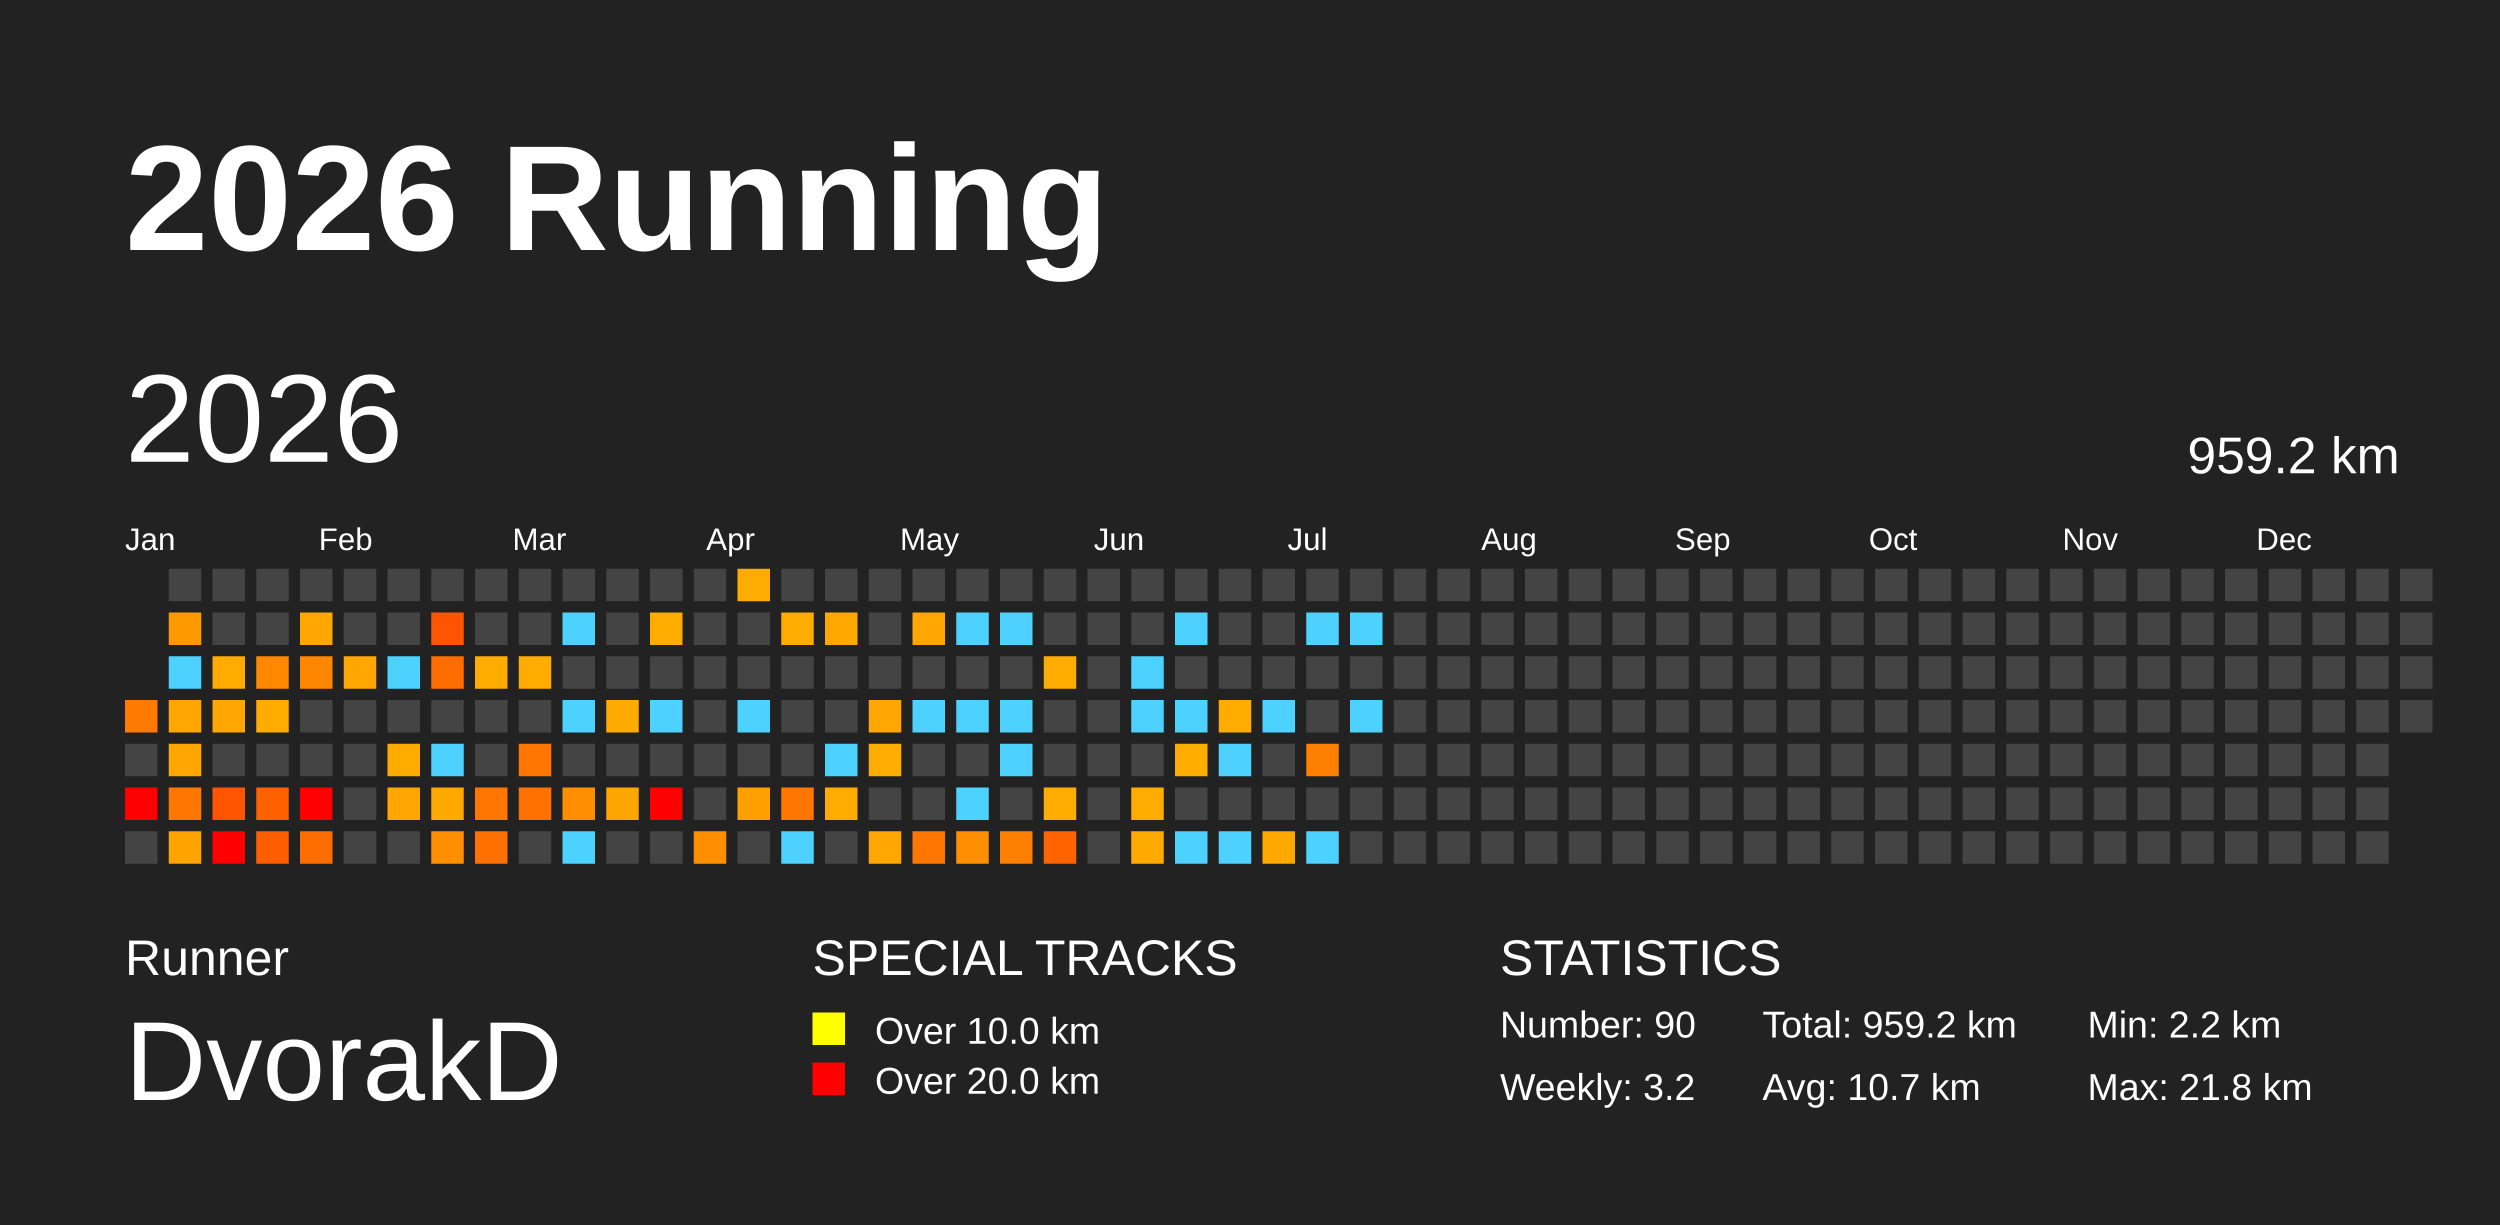
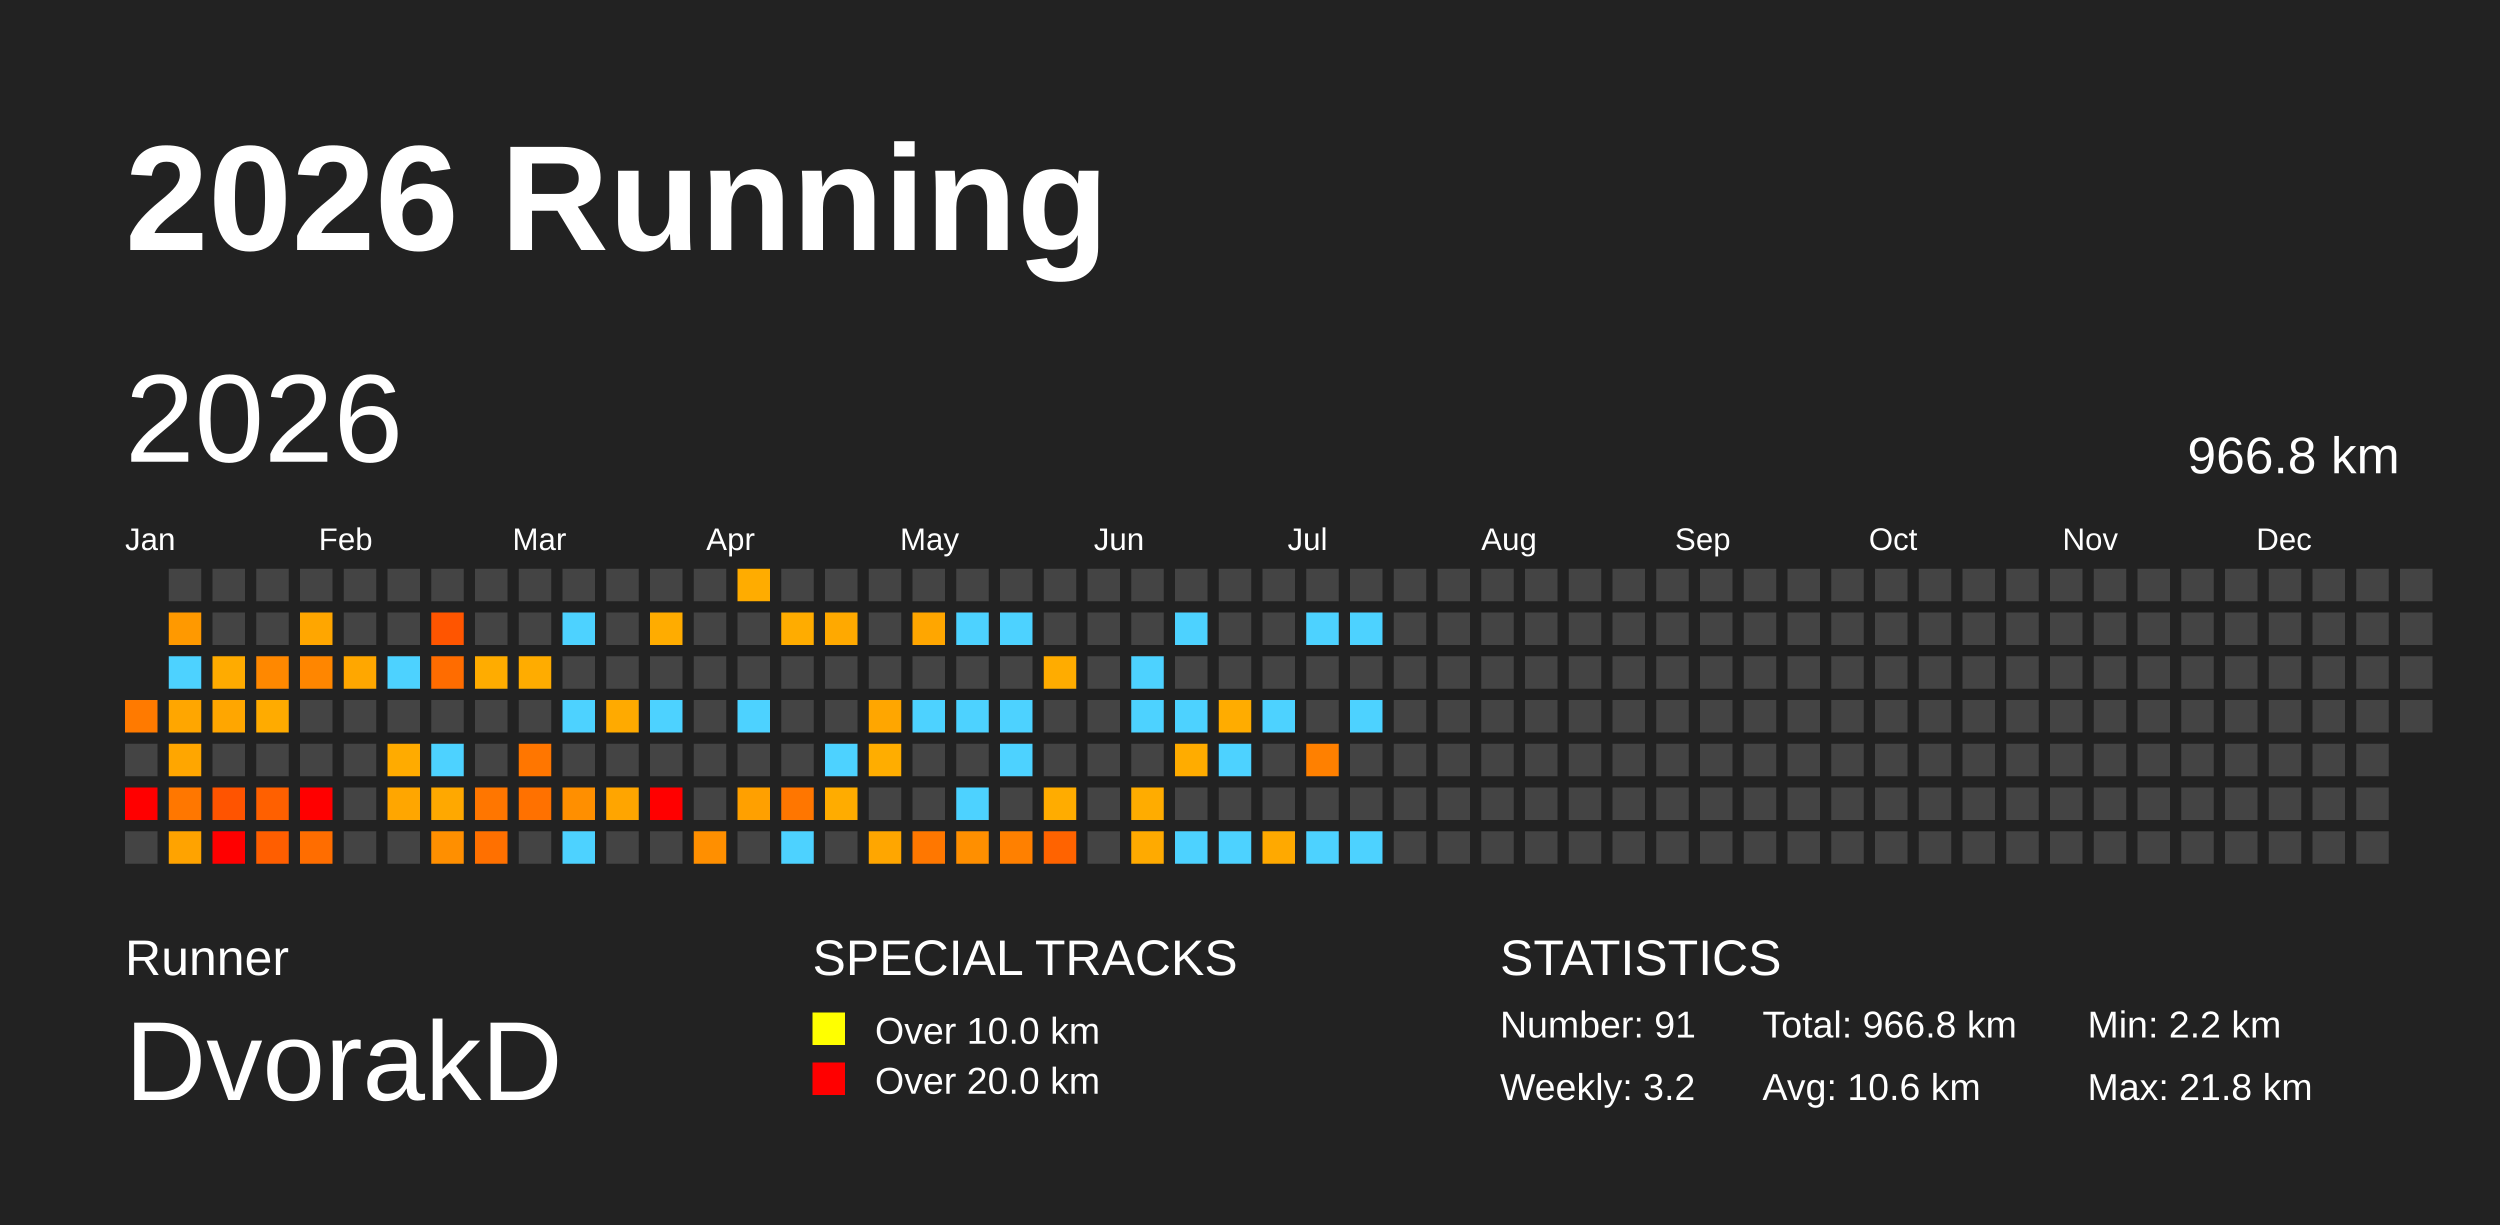
<svg xmlns="http://www.w3.org/2000/svg" baseProfile="full" height="98mm" version="1.1" viewBox="0,0,200,98" width="200mm">
  <defs />
  <rect fill="#222222" height="98" width="200" x="0" y="0" />
  <text fill="#FFFFFF" style="font-size:12px; font-family:Arial; font-weight:bold;" x="10" y="20">2026 Running</text>
  <text fill="#FFFFFF" style="font-size:4px; font-family:Arial" x="10" y="78">Runner</text>
  <text fill="#FFFFFF" style="font-size:9px; font-family:Arial" x="10" y="88">DvorakD</text>
  <text fill="#FFFFFF" style="font-size:4px; font-family:Arial" x="65" y="78">SPECIAL TRACKS</text>
  <rect fill="yellow" height="2.6" width="2.6" x="65" y="81" />
  <text fill="#FFFFFF" style="font-size:3px; font-family:Arial" x="70" y="83.5">Over 10.0 km</text>
  <rect fill="red" height="2.6" width="2.6" x="65" y="85" />
  <text fill="#FFFFFF" style="font-size:3px; font-family:Arial" x="70" y="87.5">Over 20.0 km</text>
  <text fill="#FFFFFF" style="font-size:4px; font-family:Arial" x="120" y="78">STATISTICS</text>
-   <text fill="#FFFFFF" style="font-size:3px; font-family:Arial" x="120" y="83">Number: 90</text>
+   <text fill="#FFFFFF" style="font-size:3px; font-family:Arial" x="120" y="83">Number: 91</text>
  <text fill="#FFFFFF" style="font-size:3px; font-family:Arial" x="120" y="88">Weekly: 3.2</text>
-   <text fill="#FFFFFF" style="font-size:3px; font-family:Arial" x="141" y="83">Total: 959.2 km</text>
-   <text fill="#FFFFFF" style="font-size:3px; font-family:Arial" x="141" y="88">Avg: 10.7 km</text>
+   <text fill="#FFFFFF" style="font-size:3px; font-family:Arial" x="141" y="83">Total: 966.8 km</text>
+   <text fill="#FFFFFF" style="font-size:3px; font-family:Arial" x="141" y="88">Avg: 10.6 km</text>
  <text fill="#FFFFFF" style="font-size:3px; font-family:Arial" x="167" y="83">Min: 2.2 km</text>
  <text fill="#FFFFFF" style="font-size:3px; font-family:Arial" x="167" y="88">Max: 21.8 km</text>
  <text dominant-baseline="hanging" fill="#FFFFFF" style="font-size:10.0px; font-family:Arial;" x="10" y="30">2026</text>
-   <text dominant-baseline="hanging" fill="#FFFFFF" style="font-size:4.125px; font-family:Arial;" x="175" y="35">959.2 km</text>
+   <text dominant-baseline="hanging" fill="#FFFFFF" style="font-size:4.125px; font-family:Arial;" x="175" y="35">966.8 km</text>
  <text fill="#FFFFFF" style="font-size:2.5px; font-family:Arial" x="10.0" y="44">Jan</text>
  <text fill="#FFFFFF" style="font-size:2.5px; font-family:Arial" x="25.5" y="44">Feb</text>
  <text fill="#FFFFFF" style="font-size:2.5px; font-family:Arial" x="41.0" y="44">Mar</text>
  <text fill="#FFFFFF" style="font-size:2.5px; font-family:Arial" x="56.5" y="44">Apr</text>
  <text fill="#FFFFFF" style="font-size:2.5px; font-family:Arial" x="72.0" y="44">May</text>
  <text fill="#FFFFFF" style="font-size:2.5px; font-family:Arial" x="87.5" y="44">Jun</text>
  <text fill="#FFFFFF" style="font-size:2.5px; font-family:Arial" x="103.0" y="44">Jul</text>
  <text fill="#FFFFFF" style="font-size:2.5px; font-family:Arial" x="118.5" y="44">Aug</text>
  <text fill="#FFFFFF" style="font-size:2.5px; font-family:Arial" x="134.0" y="44">Sep</text>
  <text fill="#FFFFFF" style="font-size:2.5px; font-family:Arial" x="149.5" y="44">Oct</text>
  <text fill="#FFFFFF" style="font-size:2.5px; font-family:Arial" x="165.0" y="44">Nov</text>
  <text fill="#FFFFFF" style="font-size:2.5px; font-family:Arial" x="180.5" y="44">Dec</text>
  <rect fill="#ff7a00" height="2.6" width="2.6" x="10.0" y="56.0" />
  <rect fill="#444444" height="2.6" width="2.6" x="10.0" y="59.5" />
  <rect fill="red" height="2.6" width="2.6" x="10.0" y="63.0" />
  <rect fill="#444444" height="2.6" width="2.6" x="10.0" y="66.5" />
  <rect fill="#444444" height="2.6" width="2.6" x="13.5" y="45.5" />
  <rect fill="#ff9900" height="2.6" width="2.6" x="13.5" y="49.0" />
  <rect fill="#4dd2ff" height="2.6" width="2.6" x="13.5" y="52.5" />
  <rect fill="#ffa600" height="2.6" width="2.6" x="13.5" y="56.0" />
  <rect fill="#ffa600" height="2.6" width="2.6" x="13.5" y="59.5" />
  <rect fill="#ff7700" height="2.6" width="2.6" x="13.5" y="63.0" />
  <rect fill="#ffa300" height="2.6" width="2.6" x="13.5" y="66.5" />
  <rect fill="#444444" height="2.6" width="2.6" x="17.0" y="45.5" />
  <rect fill="#444444" height="2.6" width="2.6" x="17.0" y="49.0" />
  <rect fill="#ffab00" height="2.6" width="2.6" x="17.0" y="52.5" />
  <rect fill="#ffa600" height="2.6" width="2.6" x="17.0" y="56.0" />
  <rect fill="#444444" height="2.6" width="2.6" x="17.0" y="59.5" />
  <rect fill="#ff5400" height="2.6" width="2.6" x="17.0" y="63.0" />
  <rect fill="red" height="2.6" width="2.6" x="17.0" y="66.5" />
  <rect fill="#444444" height="2.6" width="2.6" x="20.5" y="45.5" />
  <rect fill="#444444" height="2.6" width="2.6" x="20.5" y="49.0" />
  <rect fill="#ff8800" height="2.6" width="2.6" x="20.5" y="52.5" />
  <rect fill="#ffab00" height="2.6" width="2.6" x="20.5" y="56.0" />
  <rect fill="#444444" height="2.6" width="2.6" x="20.5" y="59.5" />
  <rect fill="#ff6000" height="2.6" width="2.6" x="20.5" y="63.0" />
  <rect fill="#ff5e00" height="2.6" width="2.6" x="20.5" y="66.5" />
  <rect fill="#444444" height="2.6" width="2.6" x="24.0" y="45.5" />
  <rect fill="#ffa600" height="2.6" width="2.6" x="24.0" y="49.0" />
  <rect fill="#ff8600" height="2.6" width="2.6" x="24.0" y="52.5" />
  <rect fill="#444444" height="2.6" width="2.6" x="24.0" y="56.0" />
  <rect fill="#444444" height="2.6" width="2.6" x="24.0" y="59.5" />
  <rect fill="red" height="2.6" width="2.6" x="24.0" y="63.0" />
  <rect fill="#ff6d00" height="2.6" width="2.6" x="24.0" y="66.5" />
  <rect fill="#444444" height="2.6" width="2.6" x="27.5" y="45.5" />
  <rect fill="#444444" height="2.6" width="2.6" x="27.5" y="49.0" />
  <rect fill="#ffa700" height="2.6" width="2.6" x="27.5" y="52.5" />
  <rect fill="#444444" height="2.6" width="2.6" x="27.5" y="56.0" />
  <rect fill="#444444" height="2.6" width="2.6" x="27.5" y="59.5" />
  <rect fill="#444444" height="2.6" width="2.6" x="27.5" y="63.0" />
  <rect fill="#444444" height="2.6" width="2.6" x="27.5" y="66.5" />
  <rect fill="#444444" height="2.6" width="2.6" x="31.0" y="45.5" />
  <rect fill="#444444" height="2.6" width="2.6" x="31.0" y="49.0" />
  <rect fill="#4dd2ff" height="2.6" width="2.6" x="31.0" y="52.5" />
  <rect fill="#444444" height="2.6" width="2.6" x="31.0" y="56.0" />
  <rect fill="#ffab00" height="2.6" width="2.6" x="31.0" y="59.5" />
  <rect fill="#ffa600" height="2.6" width="2.6" x="31.0" y="63.0" />
  <rect fill="#444444" height="2.6" width="2.6" x="31.0" y="66.5" />
  <rect fill="#444444" height="2.6" width="2.6" x="34.5" y="45.5" />
  <rect fill="#ff5500" height="2.6" width="2.6" x="34.5" y="49.0" />
  <rect fill="#ff6c00" height="2.6" width="2.6" x="34.5" y="52.5" />
  <rect fill="#444444" height="2.6" width="2.6" x="34.5" y="56.0" />
  <rect fill="#4dd2ff" height="2.6" width="2.6" x="34.5" y="59.5" />
  <rect fill="#ffa800" height="2.6" width="2.6" x="34.5" y="63.0" />
  <rect fill="#ff8f00" height="2.6" width="2.6" x="34.5" y="66.5" />
  <rect fill="#444444" height="2.6" width="2.6" x="38.0" y="45.5" />
  <rect fill="#444444" height="2.6" width="2.6" x="38.0" y="49.0" />
  <rect fill="#ffac00" height="2.6" width="2.6" x="38.0" y="52.5" />
  <rect fill="#444444" height="2.6" width="2.6" x="38.0" y="56.0" />
  <rect fill="#444444" height="2.6" width="2.6" x="38.0" y="59.5" />
  <rect fill="#ff7600" height="2.6" width="2.6" x="38.0" y="63.0" />
  <rect fill="#ff7000" height="2.6" width="2.6" x="38.0" y="66.5" />
  <rect fill="#444444" height="2.6" width="2.6" x="41.5" y="45.5" />
  <rect fill="#444444" height="2.6" width="2.6" x="41.5" y="49.0" />
  <rect fill="#ffac00" height="2.6" width="2.6" x="41.5" y="52.5" />
  <rect fill="#444444" height="2.6" width="2.6" x="41.5" y="56.0" />
  <rect fill="#ff7600" height="2.6" width="2.6" x="41.5" y="59.5" />
  <rect fill="#ff7100" height="2.6" width="2.6" x="41.5" y="63.0" />
  <rect fill="#444444" height="2.6" width="2.6" x="41.5" y="66.5" />
  <rect fill="#444444" height="2.6" width="2.6" x="45.0" y="45.5" />
  <rect fill="#4dd2ff" height="2.6" width="2.6" x="45.0" y="49.0" />
  <rect fill="#444444" height="2.6" width="2.6" x="45.0" y="52.5" />
  <rect fill="#4dd2ff" height="2.6" width="2.6" x="45.0" y="56.0" />
  <rect fill="#444444" height="2.6" width="2.6" x="45.0" y="59.5" />
  <rect fill="#ff8f00" height="2.6" width="2.6" x="45.0" y="63.0" />
  <rect fill="#4dd2ff" height="2.6" width="2.6" x="45.0" y="66.5" />
  <rect fill="#444444" height="2.6" width="2.6" x="48.5" y="45.5" />
  <rect fill="#444444" height="2.6" width="2.6" x="48.5" y="49.0" />
  <rect fill="#444444" height="2.6" width="2.6" x="48.5" y="52.5" />
  <rect fill="#ffaa00" height="2.6" width="2.6" x="48.5" y="56.0" />
  <rect fill="#444444" height="2.6" width="2.6" x="48.5" y="59.5" />
  <rect fill="#ffa500" height="2.6" width="2.6" x="48.5" y="63.0" />
  <rect fill="#444444" height="2.6" width="2.6" x="48.5" y="66.5" />
  <rect fill="#444444" height="2.6" width="2.6" x="52.0" y="45.5" />
  <rect fill="#ffac00" height="2.6" width="2.6" x="52.0" y="49.0" />
  <rect fill="#444444" height="2.6" width="2.6" x="52.0" y="52.5" />
  <rect fill="#4dd2ff" height="2.6" width="2.6" x="52.0" y="56.0" />
  <rect fill="#444444" height="2.6" width="2.6" x="52.0" y="59.5" />
  <rect fill="red" height="2.6" width="2.6" x="52.0" y="63.0" />
  <rect fill="#444444" height="2.6" width="2.6" x="52.0" y="66.5" />
  <rect fill="#444444" height="2.6" width="2.6" x="55.5" y="45.5" />
  <rect fill="#444444" height="2.6" width="2.6" x="55.5" y="49.0" />
  <rect fill="#444444" height="2.6" width="2.6" x="55.5" y="52.5" />
  <rect fill="#444444" height="2.6" width="2.6" x="55.5" y="56.0" />
  <rect fill="#444444" height="2.6" width="2.6" x="55.5" y="59.5" />
  <rect fill="#444444" height="2.6" width="2.6" x="55.5" y="63.0" />
  <rect fill="#ff8f00" height="2.6" width="2.6" x="55.5" y="66.5" />
  <rect fill="#ffac00" height="2.6" width="2.6" x="59.0" y="45.5" />
  <rect fill="#444444" height="2.6" width="2.6" x="59.0" y="49.0" />
  <rect fill="#444444" height="2.6" width="2.6" x="59.0" y="52.5" />
  <rect fill="#4dd2ff" height="2.6" width="2.6" x="59.0" y="56.0" />
  <rect fill="#444444" height="2.6" width="2.6" x="59.0" y="59.5" />
  <rect fill="#ffa000" height="2.6" width="2.6" x="59.0" y="63.0" />
  <rect fill="#444444" height="2.6" width="2.6" x="59.0" y="66.5" />
  <rect fill="#444444" height="2.6" width="2.6" x="62.5" y="45.5" />
  <rect fill="#ffac00" height="2.6" width="2.6" x="62.5" y="49.0" />
  <rect fill="#444444" height="2.6" width="2.6" x="62.5" y="52.5" />
  <rect fill="#444444" height="2.6" width="2.6" x="62.5" y="56.0" />
  <rect fill="#444444" height="2.6" width="2.6" x="62.5" y="59.5" />
  <rect fill="#ff7600" height="2.6" width="2.6" x="62.5" y="63.0" />
  <rect fill="#4dd2ff" height="2.6" width="2.6" x="62.5" y="66.5" />
  <rect fill="#444444" height="2.6" width="2.6" x="66.0" y="45.5" />
  <rect fill="#ffa900" height="2.6" width="2.6" x="66.0" y="49.0" />
  <rect fill="#444444" height="2.6" width="2.6" x="66.0" y="52.5" />
  <rect fill="#444444" height="2.6" width="2.6" x="66.0" y="56.0" />
  <rect fill="#4dd2ff" height="2.6" width="2.6" x="66.0" y="59.5" />
  <rect fill="#ffac00" height="2.6" width="2.6" x="66.0" y="63.0" />
  <rect fill="#444444" height="2.6" width="2.6" x="66.0" y="66.5" />
  <rect fill="#444444" height="2.6" width="2.6" x="69.5" y="45.5" />
  <rect fill="#444444" height="2.6" width="2.6" x="69.5" y="49.0" />
  <rect fill="#444444" height="2.6" width="2.6" x="69.5" y="52.5" />
  <rect fill="#ffa600" height="2.6" width="2.6" x="69.5" y="56.0" />
  <rect fill="#ffad00" height="2.6" width="2.6" x="69.5" y="59.5" />
  <rect fill="#444444" height="2.6" width="2.6" x="69.5" y="63.0" />
  <rect fill="#ffa600" height="2.6" width="2.6" x="69.5" y="66.5" />
  <rect fill="#444444" height="2.6" width="2.6" x="73.0" y="45.5" />
  <rect fill="#ffa600" height="2.6" width="2.6" x="73.0" y="49.0" />
  <rect fill="#444444" height="2.6" width="2.6" x="73.0" y="52.5" />
  <rect fill="#4dd2ff" height="2.6" width="2.6" x="73.0" y="56.0" />
  <rect fill="#444444" height="2.6" width="2.6" x="73.0" y="59.5" />
  <rect fill="#444444" height="2.6" width="2.6" x="73.0" y="63.0" />
  <rect fill="#ff7700" height="2.6" width="2.6" x="73.0" y="66.5" />
  <rect fill="#444444" height="2.6" width="2.6" x="76.5" y="45.5" />
  <rect fill="#4dd2ff" height="2.6" width="2.6" x="76.5" y="49.0" />
  <rect fill="#444444" height="2.6" width="2.6" x="76.5" y="52.5" />
  <rect fill="#4dd2ff" height="2.6" width="2.6" x="76.5" y="56.0" />
  <rect fill="#444444" height="2.6" width="2.6" x="76.5" y="59.5" />
  <rect fill="#4dd2ff" height="2.6" width="2.6" x="76.5" y="63.0" />
  <rect fill="#ff8f00" height="2.6" width="2.6" x="76.5" y="66.5" />
  <rect fill="#444444" height="2.6" width="2.6" x="80.0" y="45.5" />
  <rect fill="#4dd2ff" height="2.6" width="2.6" x="80.0" y="49.0" />
  <rect fill="#444444" height="2.6" width="2.6" x="80.0" y="52.5" />
  <rect fill="#4dd2ff" height="2.6" width="2.6" x="80.0" y="56.0" />
  <rect fill="#4dd2ff" height="2.6" width="2.6" x="80.0" y="59.5" />
  <rect fill="#444444" height="2.6" width="2.6" x="80.0" y="63.0" />
  <rect fill="#ff8000" height="2.6" width="2.6" x="80.0" y="66.5" />
  <rect fill="#444444" height="2.6" width="2.6" x="83.5" y="45.5" />
  <rect fill="#444444" height="2.6" width="2.6" x="83.5" y="49.0" />
  <rect fill="#ffac00" height="2.6" width="2.6" x="83.5" y="52.5" />
  <rect fill="#444444" height="2.6" width="2.6" x="83.5" y="56.0" />
  <rect fill="#444444" height="2.6" width="2.6" x="83.5" y="59.5" />
  <rect fill="#ffac00" height="2.6" width="2.6" x="83.5" y="63.0" />
  <rect fill="#ff6300" height="2.6" width="2.6" x="83.5" y="66.5" />
  <rect fill="#444444" height="2.6" width="2.6" x="87.0" y="45.5" />
  <rect fill="#444444" height="2.6" width="2.6" x="87.0" y="49.0" />
  <rect fill="#444444" height="2.6" width="2.6" x="87.0" y="52.5" />
  <rect fill="#444444" height="2.6" width="2.6" x="87.0" y="56.0" />
  <rect fill="#444444" height="2.6" width="2.6" x="87.0" y="59.5" />
  <rect fill="#444444" height="2.6" width="2.6" x="87.0" y="63.0" />
  <rect fill="#444444" height="2.6" width="2.6" x="87.0" y="66.5" />
  <rect fill="#444444" height="2.6" width="2.6" x="90.5" y="45.5" />
  <rect fill="#444444" height="2.6" width="2.6" x="90.5" y="49.0" />
  <rect fill="#4dd2ff" height="2.6" width="2.6" x="90.5" y="52.5" />
  <rect fill="#4dd2ff" height="2.6" width="2.6" x="90.5" y="56.0" />
  <rect fill="#444444" height="2.6" width="2.6" x="90.5" y="59.5" />
  <rect fill="#ffac00" height="2.6" width="2.6" x="90.5" y="63.0" />
  <rect fill="#ffaa00" height="2.6" width="2.6" x="90.5" y="66.5" />
  <rect fill="#444444" height="2.6" width="2.6" x="94.0" y="45.5" />
  <rect fill="#4dd2ff" height="2.6" width="2.6" x="94.0" y="49.0" />
  <rect fill="#444444" height="2.6" width="2.6" x="94.0" y="52.5" />
  <rect fill="#4dd2ff" height="2.6" width="2.6" x="94.0" y="56.0" />
  <rect fill="#ffac00" height="2.6" width="2.6" x="94.0" y="59.5" />
  <rect fill="#444444" height="2.6" width="2.6" x="94.0" y="63.0" />
  <rect fill="#4dd2ff" height="2.6" width="2.6" x="94.0" y="66.5" />
  <rect fill="#444444" height="2.6" width="2.6" x="97.5" y="45.5" />
  <rect fill="#444444" height="2.6" width="2.6" x="97.5" y="49.0" />
  <rect fill="#444444" height="2.6" width="2.6" x="97.5" y="52.5" />
  <rect fill="#ffac00" height="2.6" width="2.6" x="97.5" y="56.0" />
  <rect fill="#4dd2ff" height="2.6" width="2.6" x="97.5" y="59.5" />
  <rect fill="#444444" height="2.6" width="2.6" x="97.5" y="63.0" />
  <rect fill="#4dd2ff" height="2.6" width="2.6" x="97.5" y="66.5" />
  <rect fill="#444444" height="2.6" width="2.6" x="101.0" y="45.5" />
  <rect fill="#444444" height="2.6" width="2.6" x="101.0" y="49.0" />
  <rect fill="#444444" height="2.6" width="2.6" x="101.0" y="52.5" />
  <rect fill="#4dd2ff" height="2.6" width="2.6" x="101.0" y="56.0" />
  <rect fill="#444444" height="2.6" width="2.6" x="101.0" y="59.5" />
  <rect fill="#444444" height="2.6" width="2.6" x="101.0" y="63.0" />
  <rect fill="#ffa900" height="2.6" width="2.6" x="101.0" y="66.5" />
  <rect fill="#444444" height="2.6" width="2.6" x="104.5" y="45.5" />
  <rect fill="#4dd2ff" height="2.6" width="2.6" x="104.5" y="49.0" />
  <rect fill="#444444" height="2.6" width="2.6" x="104.5" y="52.5" />
  <rect fill="#444444" height="2.6" width="2.6" x="104.5" y="56.0" />
  <rect fill="#ff8000" height="2.6" width="2.6" x="104.5" y="59.5" />
  <rect fill="#444444" height="2.6" width="2.6" x="104.5" y="63.0" />
  <rect fill="#4dd2ff" height="2.6" width="2.6" x="104.5" y="66.5" />
  <rect fill="#444444" height="2.6" width="2.6" x="108.0" y="45.5" />
  <rect fill="#4dd2ff" height="2.6" width="2.6" x="108.0" y="49.0" />
  <rect fill="#444444" height="2.6" width="2.6" x="108.0" y="52.5" />
  <rect fill="#4dd2ff" height="2.6" width="2.6" x="108.0" y="56.0" />
  <rect fill="#444444" height="2.6" width="2.6" x="108.0" y="59.5" />
  <rect fill="#444444" height="2.6" width="2.6" x="108.0" y="63.0" />
-   <rect fill="#444444" height="2.6" width="2.6" x="108.0" y="66.5" />
+   <rect fill="#4dd2ff" height="2.6" width="2.6" x="108.0" y="66.5" />
  <rect fill="#444444" height="2.6" width="2.6" x="111.5" y="45.5" />
  <rect fill="#444444" height="2.6" width="2.6" x="111.5" y="49.0" />
  <rect fill="#444444" height="2.6" width="2.6" x="111.5" y="52.5" />
  <rect fill="#444444" height="2.6" width="2.6" x="111.5" y="56.0" />
  <rect fill="#444444" height="2.6" width="2.6" x="111.5" y="59.5" />
  <rect fill="#444444" height="2.6" width="2.6" x="111.5" y="63.0" />
  <rect fill="#444444" height="2.6" width="2.6" x="111.5" y="66.5" />
  <rect fill="#444444" height="2.6" width="2.6" x="115.0" y="45.5" />
  <rect fill="#444444" height="2.6" width="2.6" x="115.0" y="49.0" />
  <rect fill="#444444" height="2.6" width="2.6" x="115.0" y="52.5" />
  <rect fill="#444444" height="2.6" width="2.6" x="115.0" y="56.0" />
  <rect fill="#444444" height="2.6" width="2.6" x="115.0" y="59.5" />
  <rect fill="#444444" height="2.6" width="2.6" x="115.0" y="63.0" />
  <rect fill="#444444" height="2.6" width="2.6" x="115.0" y="66.5" />
  <rect fill="#444444" height="2.6" width="2.6" x="118.5" y="45.5" />
  <rect fill="#444444" height="2.6" width="2.6" x="118.5" y="49.0" />
  <rect fill="#444444" height="2.6" width="2.6" x="118.5" y="52.5" />
  <rect fill="#444444" height="2.6" width="2.6" x="118.5" y="56.0" />
  <rect fill="#444444" height="2.6" width="2.6" x="118.5" y="59.5" />
  <rect fill="#444444" height="2.6" width="2.6" x="118.5" y="63.0" />
  <rect fill="#444444" height="2.6" width="2.6" x="118.5" y="66.5" />
  <rect fill="#444444" height="2.6" width="2.6" x="122.0" y="45.5" />
  <rect fill="#444444" height="2.6" width="2.6" x="122.0" y="49.0" />
  <rect fill="#444444" height="2.6" width="2.6" x="122.0" y="52.5" />
  <rect fill="#444444" height="2.6" width="2.6" x="122.0" y="56.0" />
  <rect fill="#444444" height="2.6" width="2.6" x="122.0" y="59.5" />
  <rect fill="#444444" height="2.6" width="2.6" x="122.0" y="63.0" />
  <rect fill="#444444" height="2.6" width="2.6" x="122.0" y="66.5" />
  <rect fill="#444444" height="2.6" width="2.6" x="125.5" y="45.5" />
  <rect fill="#444444" height="2.6" width="2.6" x="125.5" y="49.0" />
  <rect fill="#444444" height="2.6" width="2.6" x="125.5" y="52.5" />
  <rect fill="#444444" height="2.6" width="2.6" x="125.5" y="56.0" />
  <rect fill="#444444" height="2.6" width="2.6" x="125.5" y="59.5" />
  <rect fill="#444444" height="2.6" width="2.6" x="125.5" y="63.0" />
  <rect fill="#444444" height="2.6" width="2.6" x="125.5" y="66.5" />
  <rect fill="#444444" height="2.6" width="2.6" x="129.0" y="45.5" />
  <rect fill="#444444" height="2.6" width="2.6" x="129.0" y="49.0" />
  <rect fill="#444444" height="2.6" width="2.6" x="129.0" y="52.5" />
  <rect fill="#444444" height="2.6" width="2.6" x="129.0" y="56.0" />
  <rect fill="#444444" height="2.6" width="2.6" x="129.0" y="59.5" />
  <rect fill="#444444" height="2.6" width="2.6" x="129.0" y="63.0" />
  <rect fill="#444444" height="2.6" width="2.6" x="129.0" y="66.5" />
  <rect fill="#444444" height="2.6" width="2.6" x="132.5" y="45.5" />
  <rect fill="#444444" height="2.6" width="2.6" x="132.5" y="49.0" />
  <rect fill="#444444" height="2.6" width="2.6" x="132.5" y="52.5" />
  <rect fill="#444444" height="2.6" width="2.6" x="132.5" y="56.0" />
  <rect fill="#444444" height="2.6" width="2.6" x="132.5" y="59.5" />
  <rect fill="#444444" height="2.6" width="2.6" x="132.5" y="63.0" />
  <rect fill="#444444" height="2.6" width="2.6" x="132.5" y="66.5" />
  <rect fill="#444444" height="2.6" width="2.6" x="136.0" y="45.5" />
  <rect fill="#444444" height="2.6" width="2.6" x="136.0" y="49.0" />
  <rect fill="#444444" height="2.6" width="2.6" x="136.0" y="52.5" />
  <rect fill="#444444" height="2.6" width="2.6" x="136.0" y="56.0" />
  <rect fill="#444444" height="2.6" width="2.6" x="136.0" y="59.5" />
  <rect fill="#444444" height="2.6" width="2.6" x="136.0" y="63.0" />
  <rect fill="#444444" height="2.6" width="2.6" x="136.0" y="66.5" />
  <rect fill="#444444" height="2.6" width="2.6" x="139.5" y="45.5" />
  <rect fill="#444444" height="2.6" width="2.6" x="139.5" y="49.0" />
  <rect fill="#444444" height="2.6" width="2.6" x="139.5" y="52.5" />
  <rect fill="#444444" height="2.6" width="2.6" x="139.5" y="56.0" />
  <rect fill="#444444" height="2.6" width="2.6" x="139.5" y="59.5" />
  <rect fill="#444444" height="2.6" width="2.6" x="139.5" y="63.0" />
  <rect fill="#444444" height="2.6" width="2.6" x="139.5" y="66.5" />
  <rect fill="#444444" height="2.6" width="2.6" x="143.0" y="45.5" />
  <rect fill="#444444" height="2.6" width="2.6" x="143.0" y="49.0" />
  <rect fill="#444444" height="2.6" width="2.6" x="143.0" y="52.5" />
  <rect fill="#444444" height="2.6" width="2.6" x="143.0" y="56.0" />
  <rect fill="#444444" height="2.6" width="2.6" x="143.0" y="59.5" />
  <rect fill="#444444" height="2.6" width="2.6" x="143.0" y="63.0" />
  <rect fill="#444444" height="2.6" width="2.6" x="143.0" y="66.5" />
  <rect fill="#444444" height="2.6" width="2.6" x="146.5" y="45.5" />
  <rect fill="#444444" height="2.6" width="2.6" x="146.5" y="49.0" />
  <rect fill="#444444" height="2.6" width="2.6" x="146.5" y="52.5" />
  <rect fill="#444444" height="2.6" width="2.6" x="146.5" y="56.0" />
  <rect fill="#444444" height="2.6" width="2.6" x="146.5" y="59.5" />
  <rect fill="#444444" height="2.6" width="2.6" x="146.5" y="63.0" />
  <rect fill="#444444" height="2.6" width="2.6" x="146.5" y="66.5" />
  <rect fill="#444444" height="2.6" width="2.6" x="150.0" y="45.5" />
  <rect fill="#444444" height="2.6" width="2.6" x="150.0" y="49.0" />
  <rect fill="#444444" height="2.6" width="2.6" x="150.0" y="52.5" />
  <rect fill="#444444" height="2.6" width="2.6" x="150.0" y="56.0" />
  <rect fill="#444444" height="2.6" width="2.6" x="150.0" y="59.5" />
  <rect fill="#444444" height="2.6" width="2.6" x="150.0" y="63.0" />
  <rect fill="#444444" height="2.6" width="2.6" x="150.0" y="66.5" />
  <rect fill="#444444" height="2.6" width="2.6" x="153.5" y="45.5" />
  <rect fill="#444444" height="2.6" width="2.6" x="153.5" y="49.0" />
  <rect fill="#444444" height="2.6" width="2.6" x="153.5" y="52.5" />
  <rect fill="#444444" height="2.6" width="2.6" x="153.5" y="56.0" />
  <rect fill="#444444" height="2.6" width="2.6" x="153.5" y="59.5" />
  <rect fill="#444444" height="2.6" width="2.6" x="153.5" y="63.0" />
  <rect fill="#444444" height="2.6" width="2.6" x="153.5" y="66.5" />
  <rect fill="#444444" height="2.6" width="2.6" x="157.0" y="45.5" />
  <rect fill="#444444" height="2.6" width="2.6" x="157.0" y="49.0" />
  <rect fill="#444444" height="2.6" width="2.6" x="157.0" y="52.5" />
  <rect fill="#444444" height="2.6" width="2.6" x="157.0" y="56.0" />
  <rect fill="#444444" height="2.6" width="2.6" x="157.0" y="59.5" />
  <rect fill="#444444" height="2.6" width="2.6" x="157.0" y="63.0" />
  <rect fill="#444444" height="2.6" width="2.6" x="157.0" y="66.5" />
  <rect fill="#444444" height="2.6" width="2.6" x="160.5" y="45.5" />
  <rect fill="#444444" height="2.6" width="2.6" x="160.5" y="49.0" />
  <rect fill="#444444" height="2.6" width="2.6" x="160.5" y="52.5" />
  <rect fill="#444444" height="2.6" width="2.6" x="160.5" y="56.0" />
  <rect fill="#444444" height="2.6" width="2.6" x="160.5" y="59.5" />
  <rect fill="#444444" height="2.6" width="2.6" x="160.5" y="63.0" />
  <rect fill="#444444" height="2.6" width="2.6" x="160.5" y="66.5" />
  <rect fill="#444444" height="2.6" width="2.6" x="164.0" y="45.5" />
  <rect fill="#444444" height="2.6" width="2.6" x="164.0" y="49.0" />
  <rect fill="#444444" height="2.6" width="2.6" x="164.0" y="52.5" />
  <rect fill="#444444" height="2.6" width="2.6" x="164.0" y="56.0" />
  <rect fill="#444444" height="2.6" width="2.6" x="164.0" y="59.5" />
  <rect fill="#444444" height="2.6" width="2.6" x="164.0" y="63.0" />
  <rect fill="#444444" height="2.6" width="2.6" x="164.0" y="66.5" />
  <rect fill="#444444" height="2.6" width="2.6" x="167.5" y="45.5" />
  <rect fill="#444444" height="2.6" width="2.6" x="167.5" y="49.0" />
  <rect fill="#444444" height="2.6" width="2.6" x="167.5" y="52.5" />
  <rect fill="#444444" height="2.6" width="2.6" x="167.5" y="56.0" />
  <rect fill="#444444" height="2.6" width="2.6" x="167.5" y="59.5" />
  <rect fill="#444444" height="2.6" width="2.6" x="167.5" y="63.0" />
  <rect fill="#444444" height="2.6" width="2.6" x="167.5" y="66.5" />
  <rect fill="#444444" height="2.6" width="2.6" x="171.0" y="45.5" />
  <rect fill="#444444" height="2.6" width="2.6" x="171.0" y="49.0" />
  <rect fill="#444444" height="2.6" width="2.6" x="171.0" y="52.5" />
  <rect fill="#444444" height="2.6" width="2.6" x="171.0" y="56.0" />
  <rect fill="#444444" height="2.6" width="2.6" x="171.0" y="59.5" />
  <rect fill="#444444" height="2.6" width="2.6" x="171.0" y="63.0" />
  <rect fill="#444444" height="2.6" width="2.6" x="171.0" y="66.5" />
  <rect fill="#444444" height="2.6" width="2.6" x="174.5" y="45.5" />
  <rect fill="#444444" height="2.6" width="2.6" x="174.5" y="49.0" />
  <rect fill="#444444" height="2.6" width="2.6" x="174.5" y="52.5" />
  <rect fill="#444444" height="2.6" width="2.6" x="174.5" y="56.0" />
  <rect fill="#444444" height="2.6" width="2.6" x="174.5" y="59.5" />
  <rect fill="#444444" height="2.6" width="2.6" x="174.5" y="63.0" />
  <rect fill="#444444" height="2.6" width="2.6" x="174.5" y="66.5" />
  <rect fill="#444444" height="2.6" width="2.6" x="178.0" y="45.5" />
  <rect fill="#444444" height="2.6" width="2.6" x="178.0" y="49.0" />
  <rect fill="#444444" height="2.6" width="2.6" x="178.0" y="52.5" />
  <rect fill="#444444" height="2.6" width="2.6" x="178.0" y="56.0" />
  <rect fill="#444444" height="2.6" width="2.6" x="178.0" y="59.5" />
  <rect fill="#444444" height="2.6" width="2.6" x="178.0" y="63.0" />
  <rect fill="#444444" height="2.6" width="2.6" x="178.0" y="66.5" />
  <rect fill="#444444" height="2.6" width="2.6" x="181.5" y="45.5" />
  <rect fill="#444444" height="2.6" width="2.6" x="181.5" y="49.0" />
  <rect fill="#444444" height="2.6" width="2.6" x="181.5" y="52.5" />
  <rect fill="#444444" height="2.6" width="2.6" x="181.5" y="56.0" />
  <rect fill="#444444" height="2.6" width="2.6" x="181.5" y="59.5" />
  <rect fill="#444444" height="2.6" width="2.6" x="181.5" y="63.0" />
  <rect fill="#444444" height="2.6" width="2.6" x="181.5" y="66.5" />
  <rect fill="#444444" height="2.6" width="2.6" x="185.0" y="45.5" />
  <rect fill="#444444" height="2.6" width="2.6" x="185.0" y="49.0" />
  <rect fill="#444444" height="2.6" width="2.6" x="185.0" y="52.5" />
  <rect fill="#444444" height="2.6" width="2.6" x="185.0" y="56.0" />
  <rect fill="#444444" height="2.6" width="2.6" x="185.0" y="59.5" />
  <rect fill="#444444" height="2.6" width="2.6" x="185.0" y="63.0" />
  <rect fill="#444444" height="2.6" width="2.6" x="185.0" y="66.5" />
  <rect fill="#444444" height="2.6" width="2.6" x="188.5" y="45.5" />
  <rect fill="#444444" height="2.6" width="2.6" x="188.5" y="49.0" />
  <rect fill="#444444" height="2.6" width="2.6" x="188.5" y="52.5" />
  <rect fill="#444444" height="2.6" width="2.6" x="188.5" y="56.0" />
  <rect fill="#444444" height="2.6" width="2.6" x="188.5" y="59.5" />
  <rect fill="#444444" height="2.6" width="2.6" x="188.5" y="63.0" />
  <rect fill="#444444" height="2.6" width="2.6" x="188.5" y="66.5" />
  <rect fill="#444444" height="2.6" width="2.6" x="192.0" y="45.5" />
  <rect fill="#444444" height="2.6" width="2.6" x="192.0" y="49.0" />
  <rect fill="#444444" height="2.6" width="2.6" x="192.0" y="52.5" />
  <rect fill="#444444" height="2.6" width="2.6" x="192.0" y="56.0" />
</svg>
